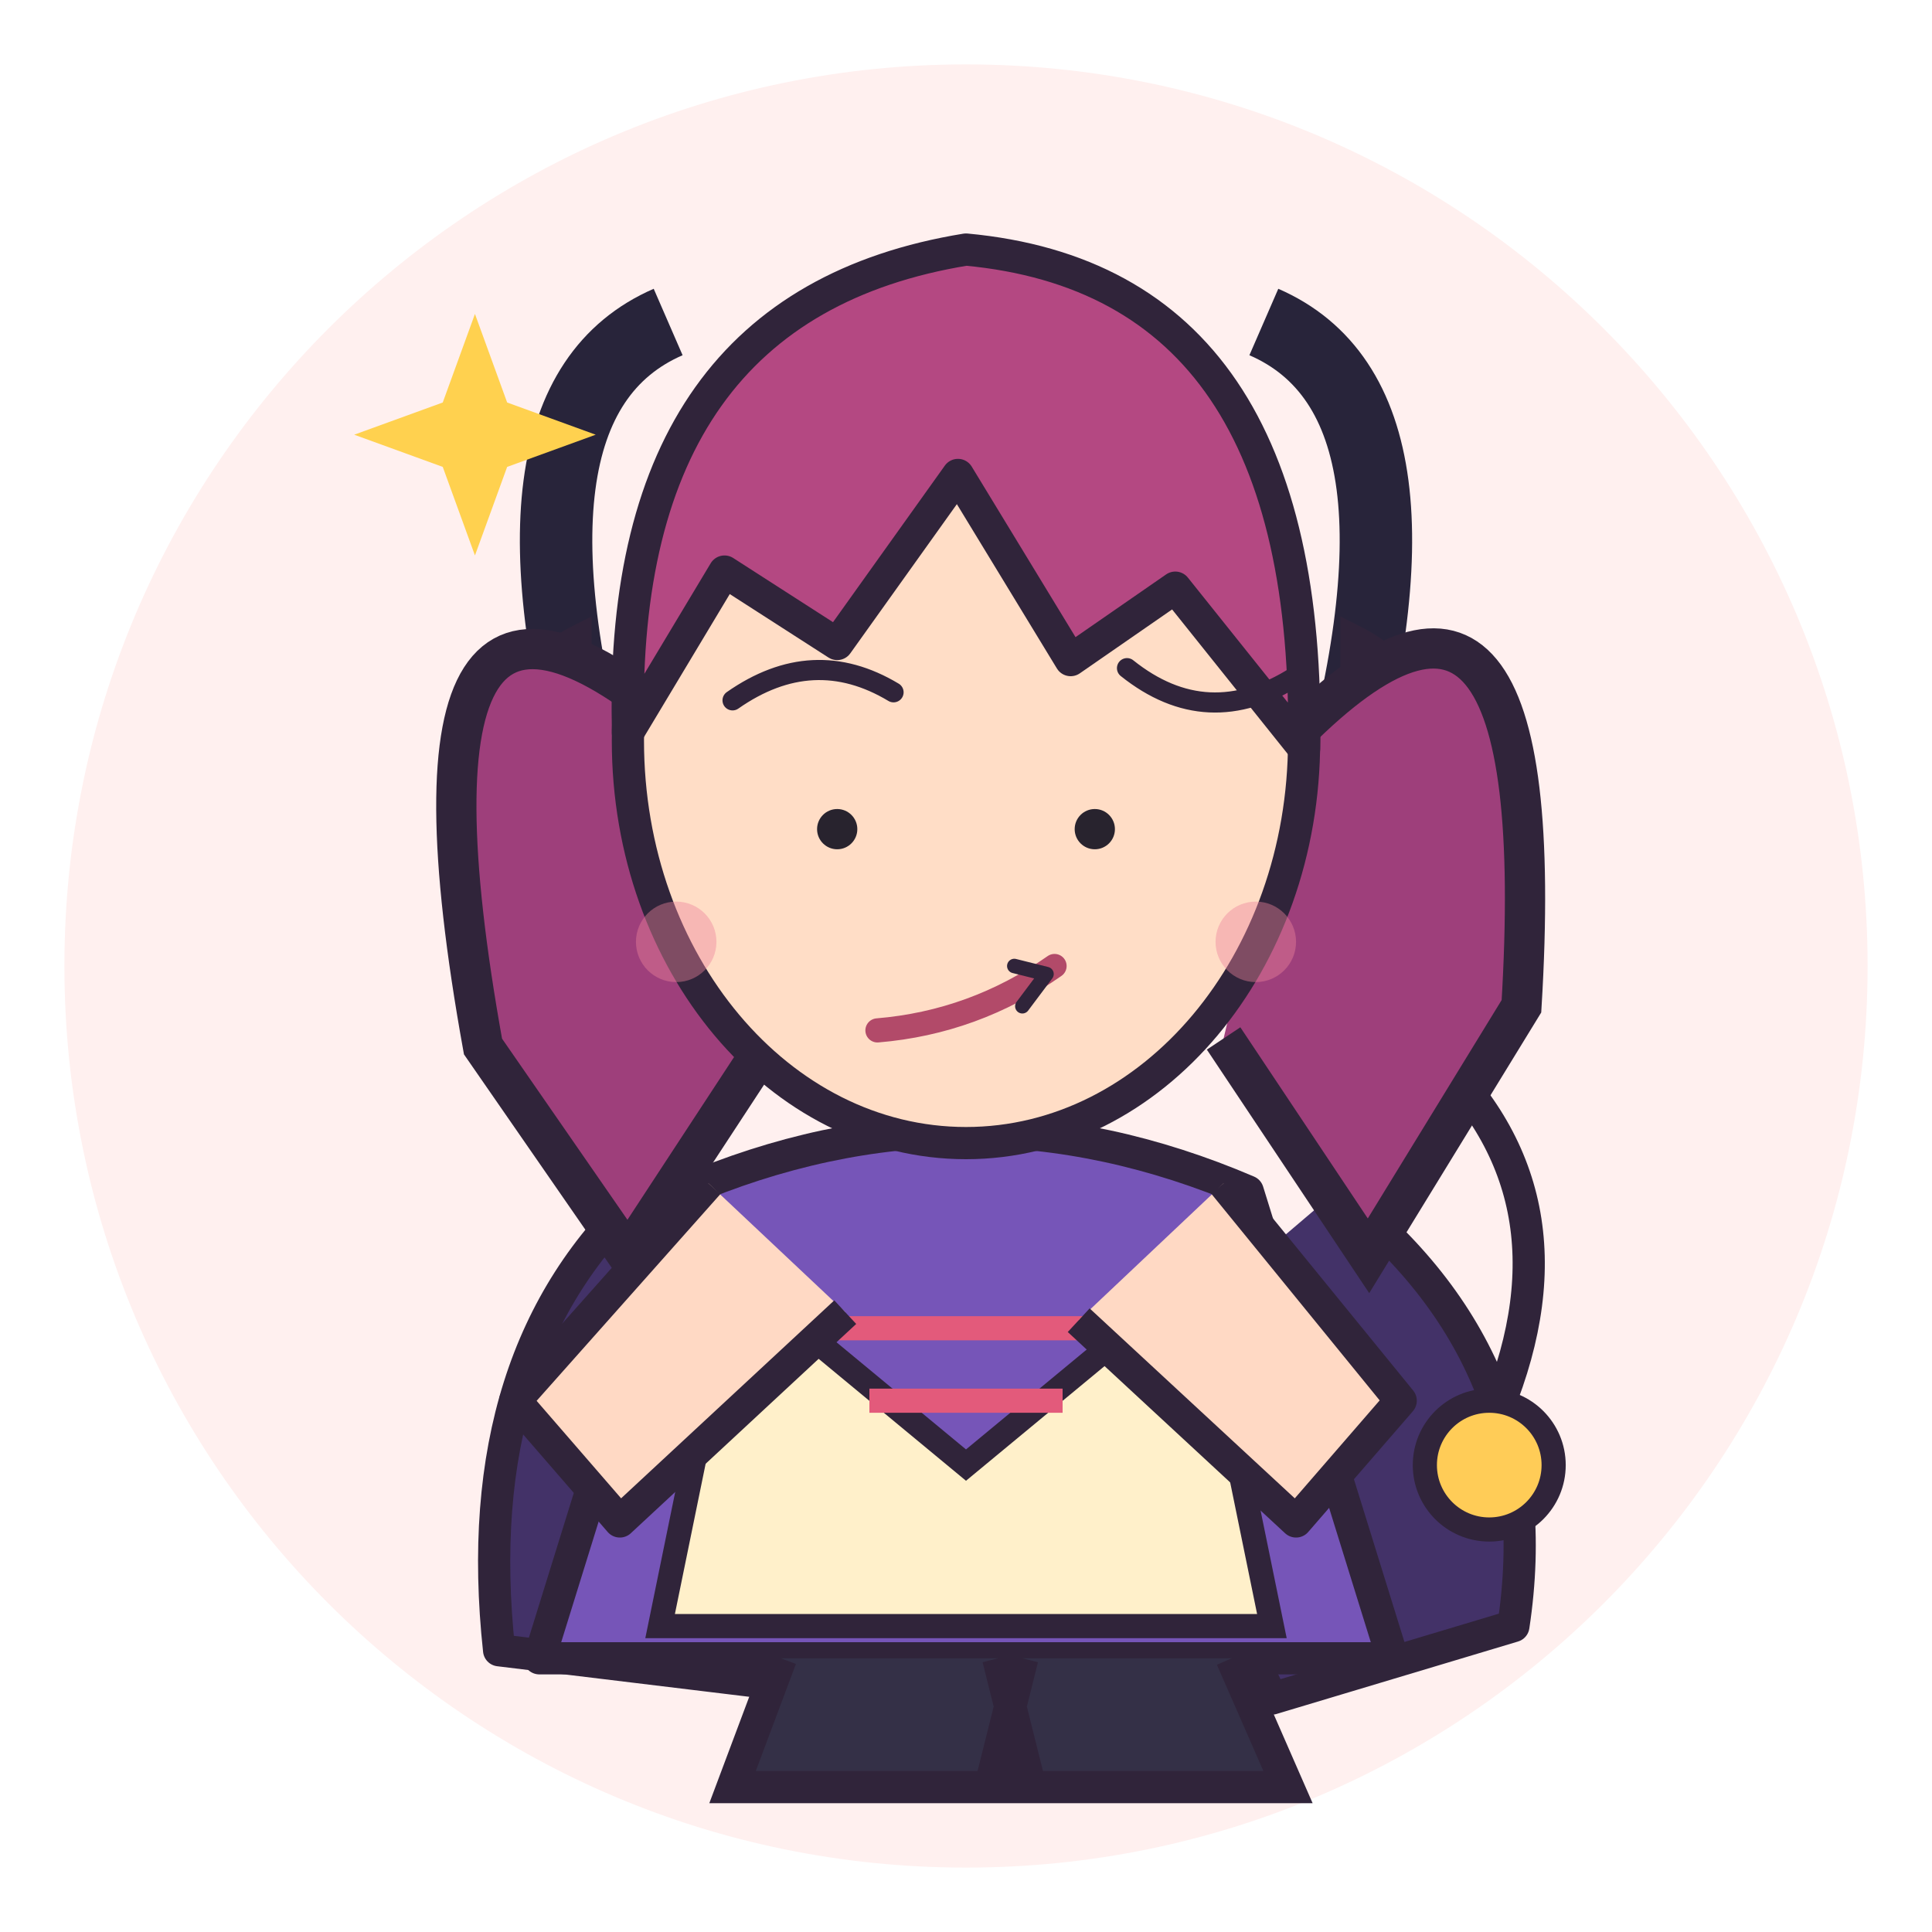
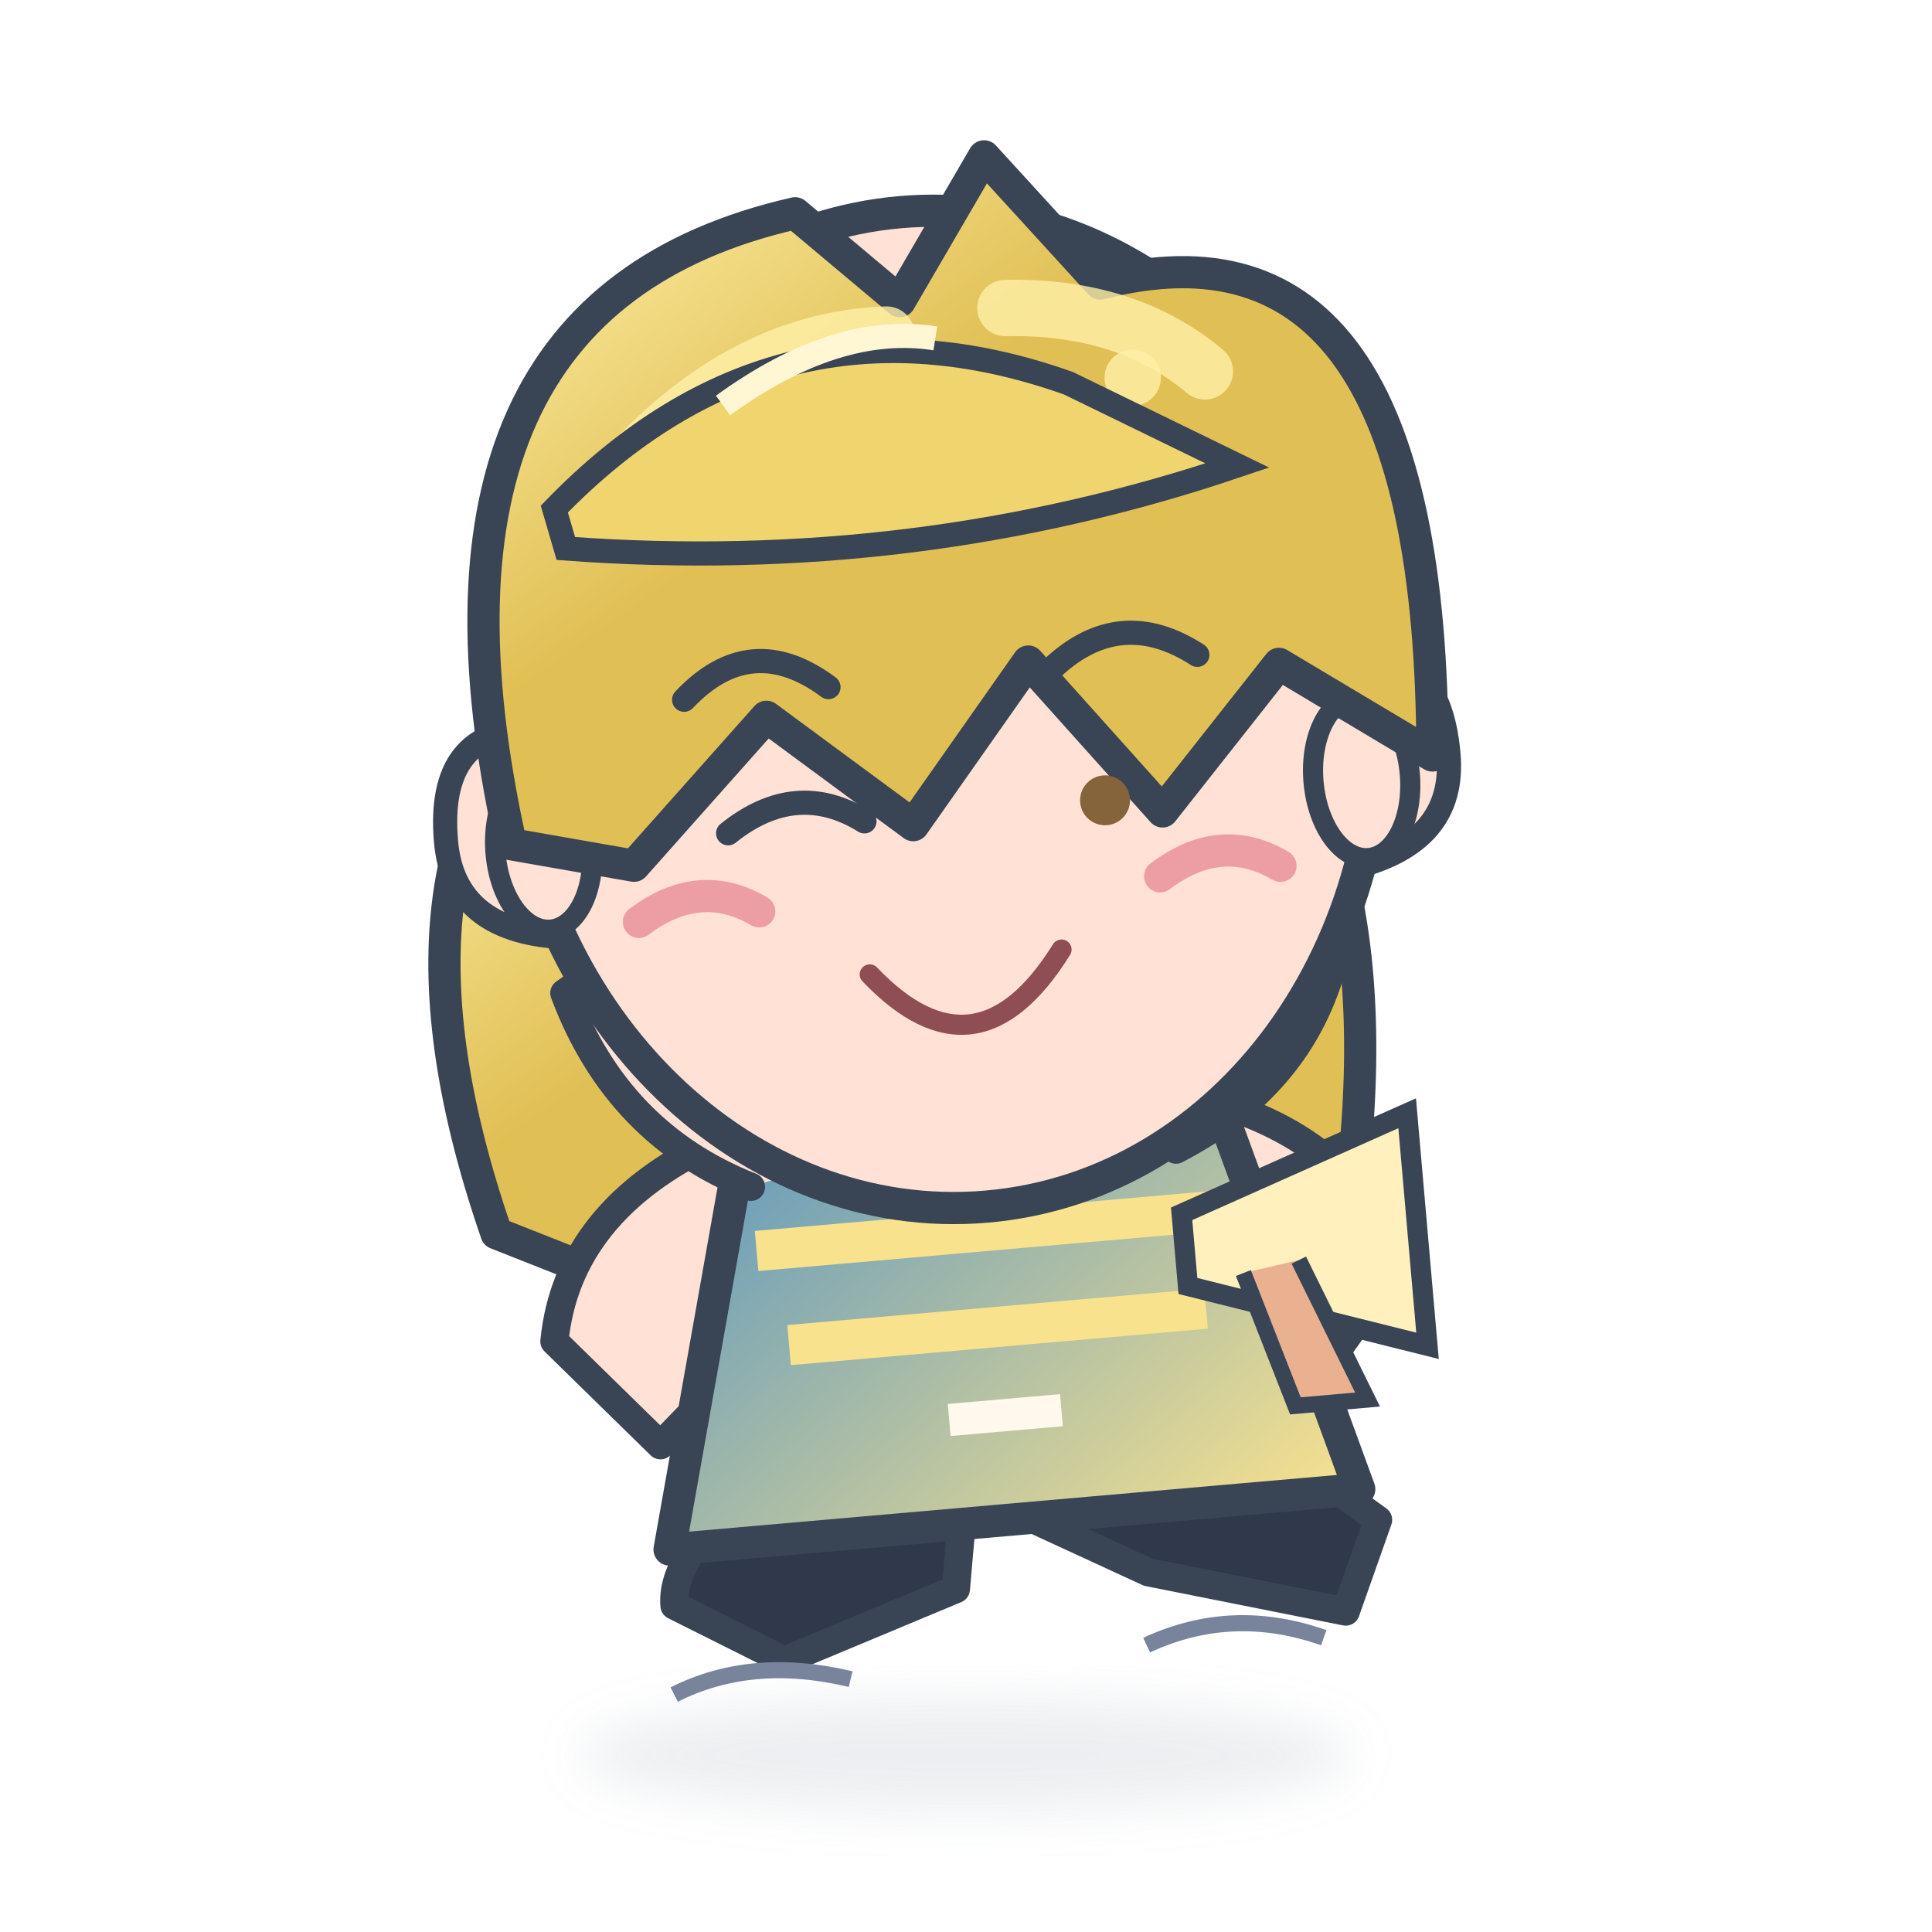
- <svg xmlns="http://www.w3.org/2000/svg" viewBox="0 0 240 240" role="img" aria-label="Anime reviewer with headphones and microphone">
-   <circle cx="120" cy="120" r="112" fill="#fff0ef" />
-   <path d="M80 148q-22 20-18 57l33 4 19-39m52-22q27 21 22 54l-30 9-19-40" fill="#433268" stroke="#30243a" stroke-width="4" stroke-linejoin="round" />
-   <path d="M85 148q35-15 70 0l18 58H67z" fill="#7655b8" stroke="#30243a" stroke-width="4" stroke-linejoin="round" />
-   <path d="M91 158l29 24 29-24 9 44H82z" fill="#fff0ca" stroke="#30243a" stroke-width="3" />
-   <path d="M103 165h34m-29 9h24" stroke="#e35a7b" stroke-width="3" />
-   <path d="M75 101q-15-51 8-61m82 61q15-51-8-61" fill="none" stroke="#28243a" stroke-width="9" />
-   <path d="M72 79q-12 6-12 21v19q0 11 12 12zm96 0q12 6 12 21v19q0 11-12 12z" fill="#df477a" stroke="#30243a" stroke-width="3" />
-   <path d="M88 147l-24 27 13 15 28-26m47-16 22 27-13 15-27-25" fill="#ffd9c4" stroke="#30243a" stroke-width="4" stroke-linejoin="round" />
-   <path d="M177 130q20 18 9 45" fill="none" stroke="#30243a" stroke-width="4" />
-   <circle cx="185" cy="182" r="8" fill="#ffcc57" stroke="#30243a" stroke-width="3" />
-   <path d="M85 91q-38-33-25 39l18 26 19-29m64-36q32-32 28 34l-19 31-18-27" fill="#9e3f7b" stroke="#30243a" stroke-width="5" />
-   <ellipse cx="120" cy="92" rx="42" ry="50" fill="#ffddc6" stroke="#30243a" stroke-width="4" />
-   <path d="M78 90q-1-52 42-59 43 4 42 62l-16-20-13 9-14-23-15 21-14-9-12 20z" fill="#b44882" stroke="#30243a" stroke-width="4" stroke-linejoin="round" />
-   <path d="M91 87q10-7 20-1m29-3q10 8 21 1" fill="none" stroke="#30243a" stroke-width="2.5" stroke-linecap="round" />
-   <circle cx="104" cy="103" r="2.5" fill="#28232e" />
-   <circle cx="136" cy="103" r="2.5" fill="#28232e" />
-   <circle cx="84" cy="117" r="5" fill="#ed829b" opacity=".42" />
-   <circle cx="156" cy="117" r="5" fill="#ed829b" opacity=".42" />
-   <path d="M109 128q12-1 22-8" fill="none" stroke="#b24a69" stroke-width="3" stroke-linecap="round" />
-   <path d="M126 120l4 1-3 4" fill="none" stroke="#30243a" stroke-width="1.8" stroke-linecap="round" stroke-linejoin="round" />
-   <path d="M97 206l-6 16h37l-4-16m29 0 7 16h-37l4-16" fill="#343047" stroke="#30243a" stroke-width="4" />
-   <path d="M55 50l4-11 4 11 11 4-11 4-4 11-4-11-11-4z" fill="#ffd14f" />
+ <svg xmlns="http://www.w3.org/2000/svg" class="character-svg" data-motion="cheer" viewBox="0 0 240 240" role="img" aria-label="Original RWFD chibi character">
+   <defs>
+     <linearGradient id="hair-RWFD" x1="0" x2="0.8" y1="0" y2="1">
+       <stop stop-color="#fff0a7" />
+       <stop offset=".46" stop-color="#e0bf54" />
+       <stop offset="1" stop-color="#e0bf54" />
+     </linearGradient>
+     <linearGradient id="cloth-RWFD" x1="0" x2="1" y1="0" y2="1">
+       <stop stop-color="#4c8fc4" />
+       <stop offset="1" stop-color="#f8e28e" />
+     </linearGradient>
+     <filter id="soft-shadow-RWFD" x="-30%" y="-30%" width="160%" height="170%">
+       <feGaussianBlur stdDeviation="3" />
+     </filter>
+   </defs>
+   <ellipse cx="120" cy="218" rx="48" ry="7" fill="#758094" opacity=".13" filter="url(#soft-shadow-RWFD)" />
+   <g class="character-figure" transform="rotate(-5 120 120)">
+     <g fill="url(#hair-RWFD)" stroke="#394454" stroke-width="4" stroke-linejoin="round">
+       <path d="M73 80Q47 100 59 148l24 12 8-50m58-30q26 20 17 68l-22 12-10-50" />
+     </g>
+     <g fill="#30394c" stroke="#394454" stroke-width="3.5" stroke-linejoin="round">
+       <path d="M91 180h24l-3 17-22 7-13-8q0-7 14-16zM126 180h24l15 13-5 11-24-7-14-8z" />
+       <path d="M76 207q10-4 22 0m37-1q11-4 22 1" fill="none" stroke="#77849c" stroke-width="2" />
+     </g>
+     <path d="M87 139q-19 7-22 23l12 14 15-13m56-24q19 7 22 23l-12 14-15-13" fill="#ffe1d5" stroke="#394454" stroke-width="3.5" stroke-linecap="round" stroke-linejoin="round" />
+     <path d="M91 137q29-17 58 0l14 52H77z" fill="url(#cloth-RWFD)" stroke="#394454" stroke-width="4" stroke-linejoin="round" />
+     <path d="M91 153h58m-55 12h52" stroke="#f8e28e" stroke-width="5" />
+     <path d="M113 176h14" stroke="#fff9ed" stroke-width="4" />
+     <path d="M91 145q-16-8-21-26l12-7 18 31m44 2q17-7 22-23l-12-8-18 30" fill="#ffe1d5" stroke="#394454" stroke-width="3.5" stroke-linecap="round" stroke-linejoin="round" />
+     <path d="M144 153l29-10v29l-29-10z" fill="#fff0bd" stroke="#394454" stroke-width="2.5" />
+     <path d="M151 161l5 17h9l-7-18" fill="#e9b18f" stroke="#394454" stroke-width="2" />
+     <path d="M69 86q-12-1-12 13 0 11 13 13m100-26q12-1 12 13 0 11-13 13" fill="#ffe1d5" stroke="#394454" stroke-width="3" />
+     <ellipse cx="120" cy="88" rx="54" ry="62" fill="#ffe1d5" stroke="#394454" stroke-width="4" />
+     <ellipse cx="69" cy="101" rx="6" ry="10" fill="#ffe1d5" stroke="#394454" stroke-width="2.5" />
+     <ellipse cx="171" cy="101" rx="6" ry="10" fill="#ffe1d5" stroke="#394454" stroke-width="2.5" />
+     <path d="M65 100Q56 32 107 25l12 12 12-17 13 17q42-7 36 62l-18-13-16 17-15-20-16 19-17-15-18 17z" fill="url(#hair-RWFD)" stroke="#394454" stroke-width="4" stroke-linejoin="round" />
+     <path d="M88 84q9-8 18 0m28 0q9-7 18 0" fill="none" stroke="#394454" stroke-width="3" stroke-linecap="round" />
+     <g>
+       <path d="M92 101q9-6 17 0" fill="none" stroke="#394454" stroke-width="3" stroke-linecap="round" />
+       <circle cx="139" cy="101" r="3.1" fill="#85633b" />
+     </g>
+     <path d="M108 120q12 15 24-1" fill="none" stroke="#8f4e54" stroke-width="2.5" stroke-linecap="round" />
+     <path d="M80 111q8-5 15 0m50 0q8-5 15 0" fill="none" stroke="#e98d99" stroke-width="4" stroke-linecap="round" opacity=".8" />
+     <path d="M81 57q17-17 36-16m15-2q15 1 24 10" fill="none" stroke="#fff0a7" stroke-width="7" stroke-linecap="round" opacity=".8" />
+     <circle cx="147" cy="49" r="3.5" fill="#fff0a7" opacity=".8" />
+     <path d="M74 59q30-26 65-10l20 12q-41 10-84 3z" fill="#f0d56f" stroke="#394454" stroke-width="3" />
+     <path d="M96 48q15-9 27-6" fill="none" stroke="#fff7d3" stroke-width="3" />
+   </g>
</svg>
